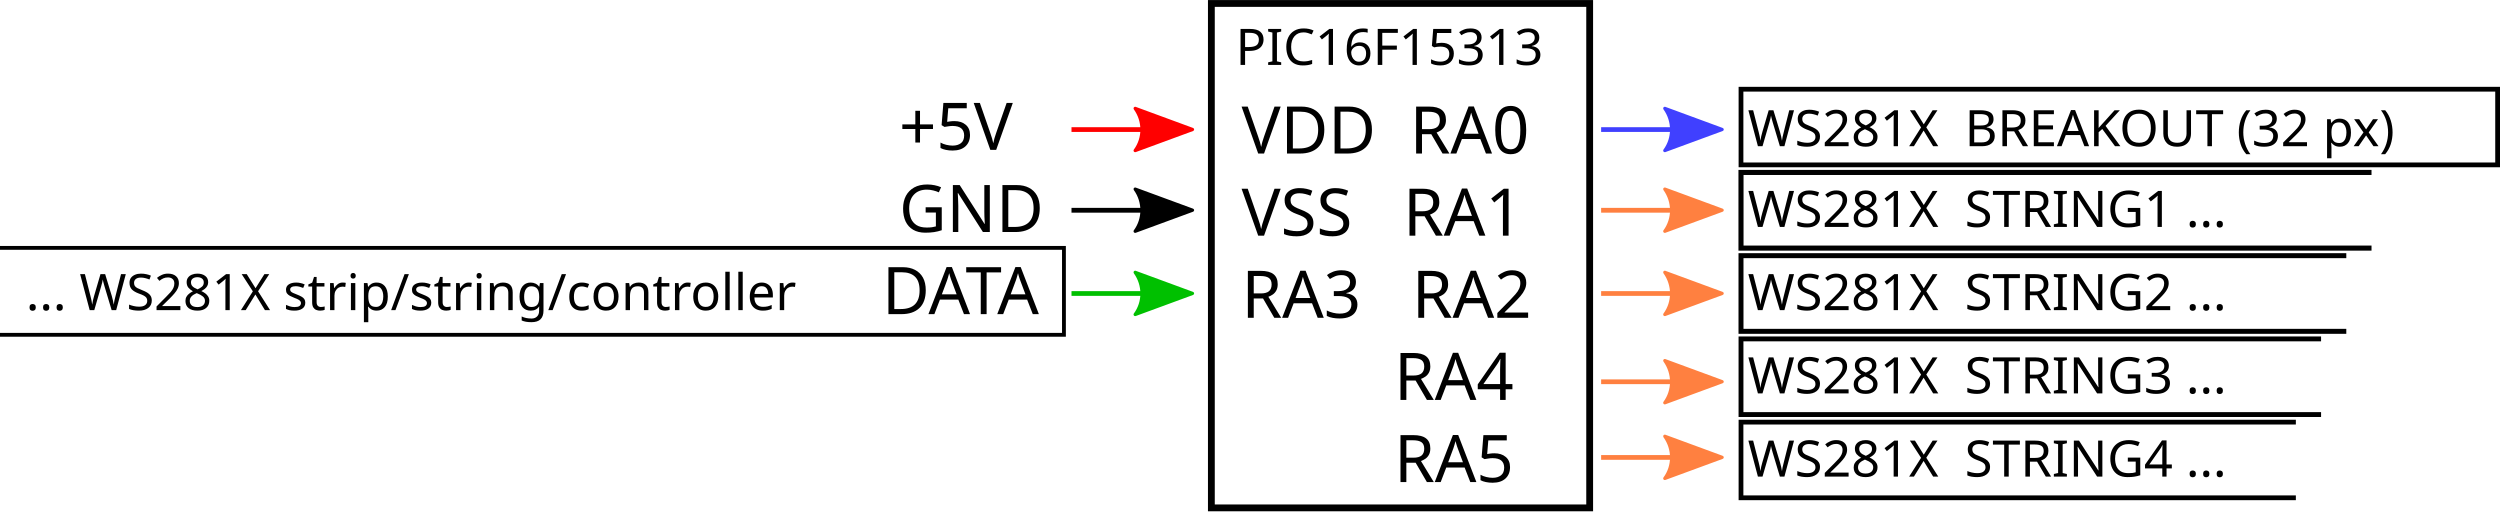
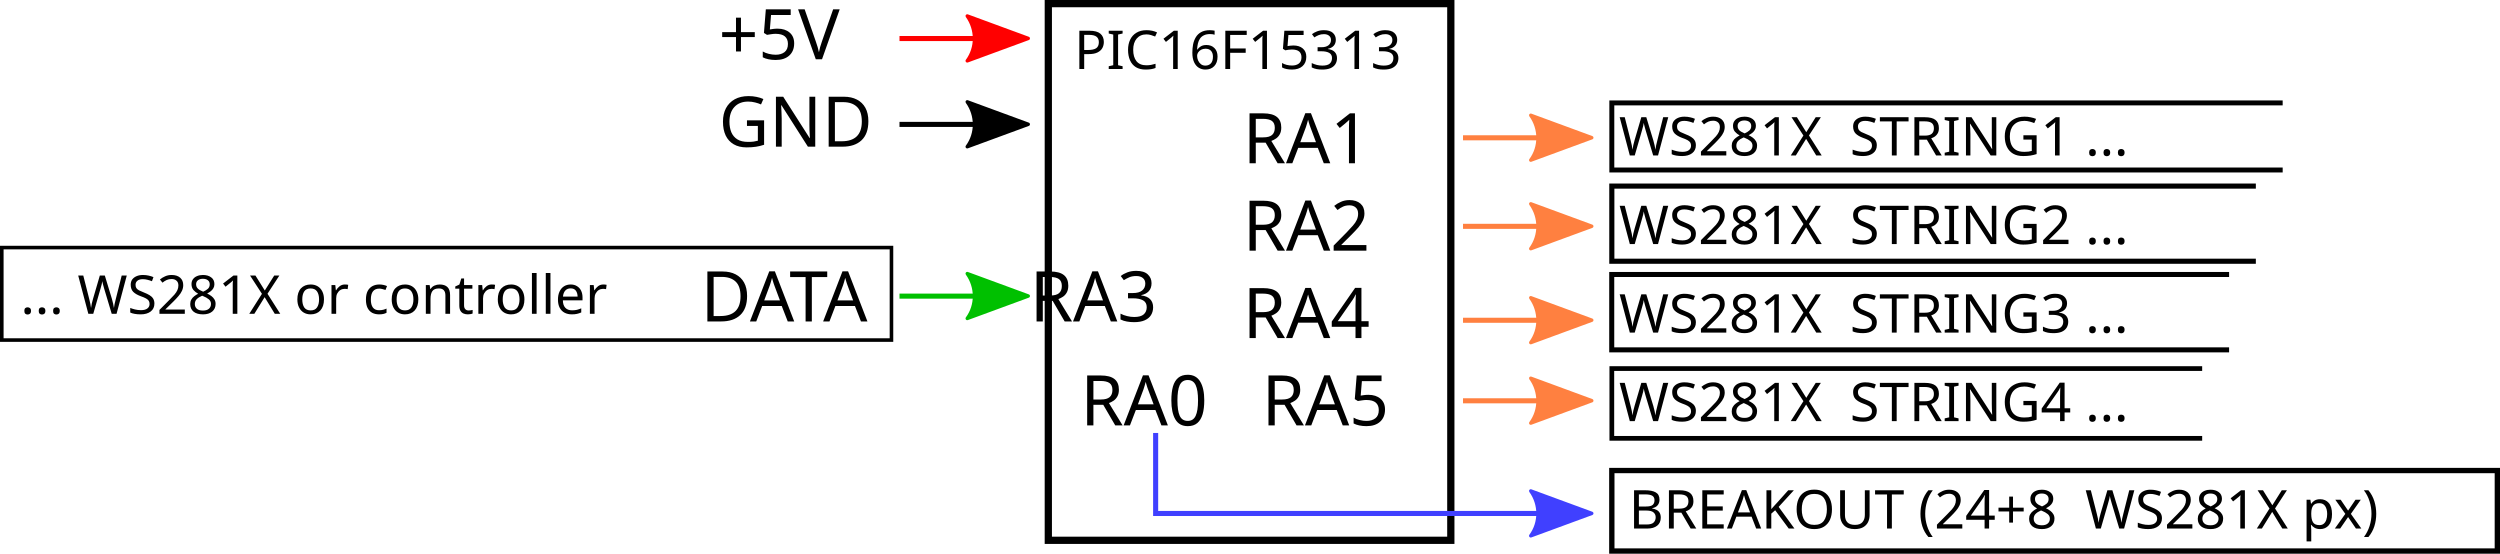
- <svg xmlns="http://www.w3.org/2000/svg" width="524.535mm" height="107.286mm" viewBox="0 0 524.535 107.286" version="1.1" id="svg4528">
+ <svg xmlns="http://www.w3.org/2000/svg" width="493.002mm" height="109.189mm" viewBox="0 0 493.002 109.189" version="1.1" id="svg4528">
  <defs id="defs4522">
+     <marker style="overflow:visible" id="marker1198" refX="0" refY="0" orient="auto">
+       <path transform="matrix(-1.1,0,0,-1.1,-1.1,0)" d="M 8.719,4.034 -2.207,0.016 8.719,-4.002 c -1.745,2.372 -1.735,5.617 -6e-7,8.035 z" style="fill:#4040ff;fill-opacity:1;fill-rule:evenodd;stroke:#4040ff;stroke-width:0.625;stroke-linejoin:round;stroke-opacity:1" id="path1196" />
+     </marker>
    <marker orient="auto" refY="0" refX="0" id="Arrow2Lend" style="overflow:visible">
      <path id="path5126" style="fill:#ff0000;fill-opacity:1;fill-rule:evenodd;stroke:#ff0000;stroke-width:0.625;stroke-linejoin:round;stroke-opacity:1" d="M 8.719,4.034 -2.207,0.016 8.719,-4.002 c -1.745,2.372 -1.735,5.617 -6e-7,8.035 z" transform="matrix(-1.1,0,0,-1.1,-1.1,0)" />
    </marker>
    <marker orient="auto" refY="0" refX="0" id="Arrow1Lend" style="overflow:visible">
      <path id="path5108" d="M 0,0 5,-5 -12.5,0 5,5 Z" style="fill:#000000;fill-opacity:1;fill-rule:evenodd;stroke:#000000;stroke-width:1pt;stroke-opacity:1" transform="matrix(-0.8,0,0,-0.8,-10,0)" />
    </marker>
    <marker orient="auto" refY="0" refX="0" id="Arrow2Lend-3" style="overflow:visible">
      <path id="path5126-6" style="fill:#00c000;fill-opacity:1;fill-rule:evenodd;stroke:#00c000;stroke-width:0.625;stroke-linejoin:round;stroke-opacity:1" d="M 8.719,4.034 -2.207,0.016 8.719,-4.002 c -1.745,2.372 -1.735,5.617 -6e-7,8.035 z" transform="matrix(-1.1,0,0,-1.1,-1.1,0)" />
    </marker>
    <marker orient="auto" refY="0" refX="0" id="Arrow2Lend-5" style="overflow:visible">
      <path id="path5126-3" style="fill:#000000;fill-opacity:1;fill-rule:evenodd;stroke:#000000;stroke-width:0.625;stroke-linejoin:round;stroke-opacity:1" d="M 8.719,4.034 -2.207,0.016 8.719,-4.002 c -1.745,2.372 -1.735,5.617 -6e-7,8.035 z" transform="matrix(-1.1,0,0,-1.1,-1.1,0)" />
-     </marker>
-     <marker orient="auto" refY="0" refX="0" id="Arrow2Lend-6" style="overflow:visible">
-       <path id="path5126-2" style="fill:#4040ff;fill-opacity:1;fill-rule:evenodd;stroke:#4040ff;stroke-width:0.625;stroke-linejoin:round;stroke-opacity:1" d="M 8.719,4.034 -2.207,0.016 8.719,-4.002 c -1.745,2.372 -1.735,5.617 -6e-7,8.035 z" transform="matrix(-1.1,0,0,-1.1,-1.1,0)" />
    </marker>
    <marker orient="auto" refY="0" refX="0" id="Arrow2Lend-1" style="overflow:visible">
      <path id="path5126-27" style="fill:#ff8040;fill-opacity:1;fill-rule:evenodd;stroke:#ff8040;stroke-width:0.625;stroke-linejoin:round;stroke-opacity:1" d="M 8.719,4.034 -2.207,0.016 8.719,-4.002 c -1.745,2.372 -1.735,5.617 -6e-7,8.035 z" transform="matrix(-1.1,0,0,-1.1,-1.1,0)" />
    </marker>
    <marker orient="auto" refY="0" refX="0" id="Arrow2Lend-9" style="overflow:visible">
      <path id="path5126-36" style="fill:#000000;fill-opacity:1;fill-rule:evenodd;stroke:#000000;stroke-width:0.625;stroke-linejoin:round;stroke-opacity:1" d="M 8.719,4.034 -2.207,0.016 8.719,-4.002 c -1.745,2.372 -1.735,5.617 -6e-7,8.035 z" transform="matrix(-1.1,0,0,-1.1,-1.1,0)" />
    </marker>
    <marker orient="auto" refY="0" refX="0" id="Arrow2Lend-9-8" style="overflow:visible">
      <path id="path5126-36-1" style="fill:#000000;fill-opacity:1;fill-rule:evenodd;stroke:#000000;stroke-width:0.625;stroke-linejoin:round;stroke-opacity:1" d="M 8.719,4.034 -2.207,0.016 8.719,-4.002 c -1.745,2.372 -1.735,5.617 -6e-7,8.035 z" transform="matrix(-1.1,0,0,-1.1,-1.1,0)" />
    </marker>
    <marker orient="auto" refY="0" refX="0" id="Arrow2Lend-1-4" style="overflow:visible">
      <path id="path5126-27-4" style="fill:#ff8040;fill-opacity:1;fill-rule:evenodd;stroke:#ff8040;stroke-width:0.625;stroke-linejoin:round;stroke-opacity:1" d="M 8.719,4.034 -2.207,0.016 8.719,-4.002 c -1.745,2.372 -1.735,5.617 -6e-7,8.035 z" transform="matrix(-1.1,0,0,-1.1,-1.1,0)" />
    </marker>
    <marker orient="auto" refY="0" refX="0" id="Arrow2Lend-1-47" style="overflow:visible">
      <path id="path5126-27-6" style="fill:#ff8040;fill-opacity:1;fill-rule:evenodd;stroke:#ff8040;stroke-width:0.625;stroke-linejoin:round;stroke-opacity:1" d="M 8.719,4.034 -2.207,0.016 8.719,-4.002 c -1.745,2.372 -1.735,5.617 -6e-7,8.035 z" transform="matrix(-1.1,0,0,-1.1,-1.1,0)" />
    </marker>
    <marker orient="auto" refY="0" refX="0" id="Arrow2Lend-1-1" style="overflow:visible">
      <path id="path5126-27-7" style="fill:#ff8040;fill-opacity:1;fill-rule:evenodd;stroke:#ff8040;stroke-width:0.625;stroke-linejoin:round;stroke-opacity:1" d="M 8.719,4.034 -2.207,0.016 8.719,-4.002 c -1.745,2.372 -1.735,5.617 -6e-7,8.035 z" transform="matrix(-1.1,0,0,-1.1,-1.1,0)" />
    </marker>
  </defs>
-   <g id="layer1" transform="translate(169.4936,-137.5235)">
+   <g id="layer1" transform="translate(122.0613,-137.5353)">
    <text xml:space="preserve" style="font-style:normal;font-weight:normal;font-size:13.734px;line-height:1.25;font-family:sans-serif;letter-spacing:0px;word-spacing:0px;fill:#000000;fill-opacity:1;stroke:none;stroke-width:0.343" x="91.349" y="169.098" id="text4532" transform="scale(0.9962556,1.003758)">
-       <tspan x="91.349" y="169.098" style="stroke-width:0.343" id="tspan4534">VDD  RA0</tspan>
-       <tspan x="91.349" y="186.266" style="stroke-width:0.343" id="tspan11463">VSS   RA1</tspan>
-       <tspan x="91.349" y="203.434" style="stroke-width:0.343" id="tspan4546">RA3   RA2</tspan>
-       <tspan x="91.349" y="220.602" style="stroke-width:0.343" id="tspan11473">         RA4</tspan>
-       <tspan x="91.349" y="237.77" style="stroke-width:0.343" id="tspan11475">         RA5</tspan>
+       <tspan x="91.349" y="169.098" style="stroke-width:0.343" id="tspan4534">         RA1</tspan>
+       <tspan x="91.349" y="186.266" style="stroke-width:0.343" id="tspan11463">         RA2</tspan>
+       <tspan x="91.349" y="203.434" style="stroke-width:0.343" id="tspan4546">         RA4</tspan>
+       <tspan x="91.349" y="220.602" style="stroke-width:0.343" id="tspan11475">RA0   RA5</tspan>
    </text>
    <text xml:space="preserve" style="font-style:normal;font-weight:normal;font-size:10.583px;line-height:1.25;font-family:sans-serif;letter-spacing:0px;word-spacing:0px;fill:#000000;fill-opacity:1;stroke:none;stroke-width:0.265" x="89.757" y="151.145" id="text4552">
      <tspan id="tspan4550" x="89.757" y="151.145" style="stroke-width:0.265">PIC16F15313</tspan>
    </text>
    <rect style="fill:none;stroke:#000000;stroke-width:1.429;stroke-miterlimit:4;stroke-dasharray:none;stroke-opacity:1" id="rect4556" width="79.375" height="105.833" x="84.667" y="138.25" />
-     <path style="fill:none;stroke:#ff0000;stroke-width:1;stroke-linecap:butt;stroke-linejoin:miter;stroke-miterlimit:4;stroke-dasharray:none;stroke-opacity:1;marker-end:url(#Arrow2Lend)" d="m 55.321,164.708 c 24.054,0 24.054,0 24.054,0" id="path5103" />
-     <path style="fill:none;stroke:#00c000;stroke-width:1;stroke-linecap:butt;stroke-linejoin:miter;stroke-miterlimit:4;stroke-dasharray:none;stroke-opacity:1;marker-end:url(#Arrow2Lend-3)" d="m 55.321,199.104 c 24.054,0 24.054,0 24.054,0" id="path5103-7" />
-     <path style="fill:none;stroke:#4040ff;stroke-width:1;stroke-linecap:butt;stroke-linejoin:miter;stroke-miterlimit:4;stroke-dasharray:none;stroke-opacity:1;marker-end:url(#Arrow2Lend-6)" d="m 166.446,164.708 c 24.054,0 24.054,0 24.054,0" id="path5103-9" />
-     <path style="fill:none;stroke:#ff8040;stroke-width:1;stroke-linecap:butt;stroke-linejoin:miter;stroke-miterlimit:4;stroke-dasharray:none;stroke-opacity:1;marker-end:url(#Arrow2Lend-1)" d="m 166.446,181.642 c 24.054,0 24.054,0 24.054,0" id="path5103-0" />
-     <rect style="fill:none;stroke:#000000;stroke-width:0.804;stroke-miterlimit:4;stroke-dasharray:none;stroke-opacity:1" id="rect9886" width="227.59" height="18.24" x="-173.854" y="189.531" ry="0" />
-     <text xml:space="preserve" style="font-style:normal;font-weight:normal;font-size:13.734px;line-height:1.25;font-family:sans-serif;letter-spacing:0px;word-spacing:0px;fill:#000000;fill-opacity:1;stroke:none;stroke-width:0.343" x="15.648" y="168.339" id="text4532-2" transform="scale(0.9962556,1.003758)">
-       <tspan x="15.648" y="168.339" style="stroke-width:0.343" id="tspan4534-6"> +5V</tspan>
-       <tspan x="15.648" y="185.507" style="stroke-width:0.343" id="tspan9917"> GND</tspan>
-       <tspan x="15.648" y="202.675" style="stroke-width:0.343" id="tspan4546-7">DATA</tspan>
+     <path style="fill:none;stroke:#ff0000;stroke-width:1;stroke-linecap:butt;stroke-linejoin:miter;stroke-miterlimit:4;stroke-dasharray:none;stroke-opacity:1;marker-end:url(#Arrow2Lend)" d="m 55.321,145.129 c 24.054,0 24.054,0 24.054,0" id="path5103" />
+     <path style="fill:none;stroke:#00c000;stroke-width:1;stroke-linecap:butt;stroke-linejoin:miter;stroke-miterlimit:4;stroke-dasharray:none;stroke-opacity:1;marker-end:url(#Arrow2Lend-3)" d="m 55.321,195.929 c 24.054,0 24.054,0 24.054,0" id="path5103-7" />
+     <path style="fill:none;stroke:#ff8040;stroke-width:1;stroke-linecap:butt;stroke-linejoin:miter;stroke-miterlimit:4;stroke-dasharray:none;stroke-opacity:1;marker-end:url(#Arrow2Lend-1)" d="m 166.446,164.708 c 24.054,0 24.054,0 24.054,0" id="path5103-0" />
+     <rect style="fill:none;stroke:#000000;stroke-width:0.706;stroke-miterlimit:4;stroke-dasharray:none;stroke-opacity:1" id="rect9886" width="175.445" height="18.24" x="-121.708" y="186.356" ry="0" />
+     <text xml:space="preserve" style="font-style:normal;font-weight:normal;font-size:13.734px;line-height:1.25;font-family:sans-serif;letter-spacing:0px;word-spacing:0px;fill:#000000;fill-opacity:1;stroke:none;stroke-width:0.343" x="16.173" y="148.667" id="text4532-2" transform="scale(0.9962556,1.003758)">
+       <tspan x="16.173" y="148.667" style="stroke-width:0.343" id="tspan4534-6"> +5V</tspan>
+       <tspan x="16.173" y="165.835" style="stroke-width:0.343" id="tspan9917"> GND</tspan>
+       <tspan x="16.173" y="183.003" style="stroke-width:0.343" id="tspan946" />
+       <tspan x="16.173" y="200.171" style="stroke-width:0.343" id="tspan4546-7">DATA         RA3</tspan>
    </text>
-     <path style="fill:none;stroke:#000000;stroke-width:1;stroke-linecap:butt;stroke-linejoin:miter;stroke-miterlimit:4;stroke-dasharray:none;stroke-opacity:1;marker-end:url(#Arrow2Lend-9-8)" d="m 55.321,181.642 c 24.054,0 24.054,0 24.054,0" id="path5103-06-0" />
-     <text xml:space="preserve" style="font-style:normal;font-weight:normal;font-size:10.583px;line-height:1.25;font-family:sans-serif;letter-spacing:0px;word-spacing:0px;fill:#000000;fill-opacity:1;stroke:none;stroke-width:0.265" x="-164.064" y="202.592" id="text4552-3">
-       <tspan x="-164.064" y="202.592" style="stroke-width:0.265" id="tspan12368">... WS281X strip/string/controller</tspan>
+     <path style="fill:none;stroke:#000000;stroke-width:1;stroke-linecap:butt;stroke-linejoin:miter;stroke-miterlimit:4;stroke-dasharray:none;stroke-opacity:1;marker-end:url(#Arrow2Lend-9-8)" d="m 55.321,162.062 c 24.054,0 24.054,0 24.054,0" id="path5103-06-0" />
+     <text xml:space="preserve" style="font-style:normal;font-weight:normal;font-size:10.583px;line-height:1.25;font-family:sans-serif;letter-spacing:0px;word-spacing:0px;fill:#000000;fill-opacity:1;stroke:none;stroke-width:0.265" x="-118.027" y="199.417" id="text4552-3">
+       <tspan x="-118.027" y="199.417" style="stroke-width:0.265" id="tspan940">... WS281X or controller</tspan>
    </text>
-     <path style="fill:none;stroke:#ff8040;stroke-width:1;stroke-linecap:butt;stroke-linejoin:miter;stroke-miterlimit:4;stroke-dasharray:none;stroke-opacity:1;marker-end:url(#Arrow2Lend-1-4)" d="m 166.446,199.104 c 24.054,0 24.054,0 24.054,0" id="path5103-0-4" />
-     <path style="fill:none;stroke:#ff8040;stroke-width:1;stroke-linecap:butt;stroke-linejoin:miter;stroke-miterlimit:4;stroke-dasharray:none;stroke-opacity:1;marker-end:url(#Arrow2Lend-1-47)" d="m 166.446,217.625 c 24.054,0 24.054,0 24.054,0" id="path5103-0-3" />
-     <path style="fill:none;stroke:#ff8040;stroke-width:1;stroke-linecap:butt;stroke-linejoin:miter;stroke-miterlimit:4;stroke-dasharray:none;stroke-opacity:1;marker-end:url(#Arrow2Lend-1-1)" d="m 166.446,233.5 c 24.054,0 24.054,0 24.054,0" id="path5103-0-5" />
-     <text xml:space="preserve" style="font-style:normal;font-weight:normal;font-size:10.583px;line-height:1.25;font-family:sans-serif;letter-spacing:0px;word-spacing:0px;fill:#000000;fill-opacity:1;stroke:none;stroke-width:0.265" x="197.214" y="168.2" id="text4552-9">
-       <tspan x="197.214" y="168.2" style="stroke-width:0.265" id="tspan18050">WS281X  BREAKOUT (32 px)</tspan>
+     <path style="fill:none;stroke:#ff8040;stroke-width:1;stroke-linecap:butt;stroke-linejoin:miter;stroke-miterlimit:4;stroke-dasharray:none;stroke-opacity:1;marker-end:url(#Arrow2Lend-1-4)" d="m 166.446,182.171 c 24.054,0 24.054,0 24.054,0" id="path5103-0-4" />
+     <path style="fill:none;stroke:#ff8040;stroke-width:1;stroke-linecap:butt;stroke-linejoin:miter;stroke-miterlimit:4;stroke-dasharray:none;stroke-opacity:1;marker-end:url(#Arrow2Lend-1-47)" d="m 166.446,200.692 c 24.054,0 24.054,0 24.054,0" id="path5103-0-3" />
+     <path style="fill:none;stroke:#ff8040;stroke-width:1;stroke-linecap:butt;stroke-linejoin:miter;stroke-miterlimit:4;stroke-dasharray:none;stroke-opacity:1;marker-end:url(#Arrow2Lend-1-1)" d="m 166.446,216.567 c 24.054,0 24.054,0 24.054,0" id="path5103-0-5" />
+     <text xml:space="preserve" style="font-style:normal;font-weight:normal;font-size:10.583px;line-height:1.25;font-family:sans-serif;letter-spacing:0px;word-spacing:0px;fill:#000000;fill-opacity:1;stroke:none;stroke-width:0.265" x="199.143" y="241.762" id="text4552-9">
+       <tspan x="199.143" y="241.762" style="stroke-width:0.265" id="tspan18050">BREAKOUT (24+8  WS281X px)</tspan>
    </text>
-     <text xml:space="preserve" style="font-style:normal;font-weight:normal;font-size:10.583px;line-height:1.25;font-family:sans-serif;letter-spacing:0px;word-spacing:0px;fill:#000000;fill-opacity:1;stroke:none;stroke-width:0.265" x="197.214" y="185.133" id="text4552-9-8">
-       <tspan id="tspan4550-6-5" x="197.214" y="185.133" style="stroke-width:0.265">WS281X  STRING1 ...</tspan>
+     <text xml:space="preserve" style="font-style:normal;font-weight:normal;font-size:10.583px;line-height:1.25;font-family:sans-serif;letter-spacing:0px;word-spacing:0px;fill:#000000;fill-opacity:1;stroke:none;stroke-width:0.265" x="197.214" y="168.2" id="text4552-9-8">
+       <tspan id="tspan4550-6-5" x="197.214" y="168.2" style="stroke-width:0.265">WS281X  STRING1 ...</tspan>
    </text>
-     <path style="fill:none;stroke:#000000;stroke-width:1.066;stroke-linecap:butt;stroke-linejoin:miter;stroke-miterlimit:4;stroke-dasharray:none;stroke-opacity:1" d="M 328.083,173.704 H 195.792 v 15.875 h 132.292" id="path16725-7" />
-     <text xml:space="preserve" style="font-style:normal;font-weight:normal;font-size:10.583px;line-height:1.25;font-family:sans-serif;letter-spacing:0px;word-spacing:0px;fill:#000000;fill-opacity:1;stroke:none;stroke-width:0.265" x="197.214" y="202.596" id="text4552-9-8-4">
-       <tspan id="tspan4550-6-5-1" x="197.214" y="202.596" style="stroke-width:0.265">WS281X  STRING2 ...</tspan>
+     <path style="fill:none;stroke:#000000;stroke-width:0.973;stroke-linecap:butt;stroke-linejoin:miter;stroke-miterlimit:4;stroke-dasharray:none;stroke-opacity:1" d="M 328.083,157.829 H 195.792 v 13.229 h 132.292" id="path16725-7" />
+     <text xml:space="preserve" style="font-style:normal;font-weight:normal;font-size:10.583px;line-height:1.25;font-family:sans-serif;letter-spacing:0px;word-spacing:0px;fill:#000000;fill-opacity:1;stroke:none;stroke-width:0.265" x="197.214" y="185.662" id="text4552-9-8-4">
+       <tspan id="tspan4550-6-5-1" x="197.214" y="185.662" style="stroke-width:0.265">WS281X  STRING2 ...</tspan>
    </text>
-     <path style="fill:none;stroke:#000000;stroke-width:1.044;stroke-linecap:butt;stroke-linejoin:miter;stroke-miterlimit:4;stroke-dasharray:none;stroke-opacity:1" d="M 322.792,191.167 H 195.792 v 15.875 h 127" id="path16725-7-8" />
-     <text xml:space="preserve" style="font-style:normal;font-weight:normal;font-size:10.583px;line-height:1.25;font-family:sans-serif;letter-spacing:0px;word-spacing:0px;fill:#000000;fill-opacity:1;stroke:none;stroke-width:0.265" x="197.214" y="220.058" id="text4552-9-8-5">
-       <tspan id="tspan4550-6-5-9" x="197.214" y="220.058" style="stroke-width:0.265">WS281X  STRING3 ...</tspan>
+     <path style="fill:none;stroke:#000000;stroke-width:1.009;stroke-linecap:butt;stroke-linejoin:miter;stroke-miterlimit:4;stroke-dasharray:none;stroke-opacity:1" d="M 322.792,174.233 H 195.792 v 14.817 h 127" id="path16725-7-8" />
+     <text xml:space="preserve" style="font-style:normal;font-weight:normal;font-size:10.583px;line-height:1.25;font-family:sans-serif;letter-spacing:0px;word-spacing:0px;fill:#000000;fill-opacity:1;stroke:none;stroke-width:0.265" x="197.214" y="203.125" id="text4552-9-8-5">
+       <tspan id="tspan4550-6-5-9" x="197.214" y="203.125" style="stroke-width:0.265">WS281X  STRING3 ...</tspan>
    </text>
-     <path style="fill:none;stroke:#000000;stroke-width:1.022;stroke-linecap:butt;stroke-linejoin:miter;stroke-miterlimit:4;stroke-dasharray:none;stroke-opacity:1" d="M 317.5,208.629 H 195.792 v 15.875 h 121.708" id="path16725-7-7" />
-     <text xml:space="preserve" style="font-style:normal;font-weight:normal;font-size:10.583px;line-height:1.25;font-family:sans-serif;letter-spacing:0px;word-spacing:0px;fill:#000000;fill-opacity:1;stroke:none;stroke-width:0.265" x="197.214" y="237.52" id="text4552-9-8-53">
-       <tspan id="tspan4550-6-5-8" x="197.214" y="237.52" style="stroke-width:0.265">WS281X  STRING4 ...</tspan>
+     <path style="fill:none;stroke:#000000;stroke-width:0.99;stroke-linecap:butt;stroke-linejoin:miter;stroke-miterlimit:4;stroke-dasharray:none;stroke-opacity:1" d="M 317.518,191.664 H 195.774 v 14.864 h 121.744" id="path16725-7-7" />
+     <text xml:space="preserve" style="font-style:normal;font-weight:normal;font-size:10.583px;line-height:1.25;font-family:sans-serif;letter-spacing:0px;word-spacing:0px;fill:#000000;fill-opacity:1;stroke:none;stroke-width:0.265" x="197.214" y="220.587" id="text4552-9-8-53">
+       <tspan id="tspan4550-6-5-8" x="197.214" y="220.587" style="stroke-width:0.265">WS281X  STRING4 ...</tspan>
    </text>
-     <path style="fill:none;stroke:#000000;stroke-width:1;stroke-linecap:butt;stroke-linejoin:miter;stroke-miterlimit:4;stroke-dasharray:none;stroke-opacity:1" d="M 312.208,226.092 H 195.792 v 15.875 h 116.417" id="path16725-7-83" />
-     <path style="fill:none;stroke:#000000;stroke-width:1;stroke-linecap:butt;stroke-linejoin:miter;stroke-miterlimit:4;stroke-dasharray:none;stroke-opacity:1" d="m 195.792,156.242 v 15.875 h 158.75 v -15.875 z" id="path16793" />
+     <path style="fill:none;stroke:#000000;stroke-width:0.931;stroke-linecap:butt;stroke-linejoin:miter;stroke-miterlimit:4;stroke-dasharray:none;stroke-opacity:1" d="M 312.208,210.217 H 195.792 v 13.758 h 116.417" id="path16725-7-83" />
+     <path style="fill:none;stroke:#000000;stroke-width:1.049;stroke-linecap:butt;stroke-linejoin:miter;stroke-miterlimit:4;stroke-dasharray:none;stroke-opacity:1" d="m 195.792,230.325 v 15.875 h 174.625 v -15.875 z" id="path16793" />
+     <path style="fill:none;stroke:#4040ff;stroke-width:1;stroke-linecap:butt;stroke-linejoin:miter;stroke-miterlimit:4;stroke-dasharray:none;stroke-opacity:1;marker-end:url(#marker1198)" d="m 105.833,222.917 v 15.875 h 84.667" id="path1122" />
+     <flowRoot xml:space="preserve" id="flowRoot1696" style="font-style:normal;font-weight:normal;font-size:40px;line-height:1.25;font-family:sans-serif;letter-spacing:0px;word-spacing:0px;fill:#000000;fill-opacity:1;stroke:none" transform="matrix(0.2645833,0,0,0.2645833,-122.0613,137.5353)">
+       <flowRegion id="flowRegion1698">
+         <rect id="rect1700" width="360" height="360" x="421.334" y="-97.299" />
+       </flowRegion>
+       <flowPara id="flowPara1702" />
+     </flowRoot>
  </g>
</svg>
